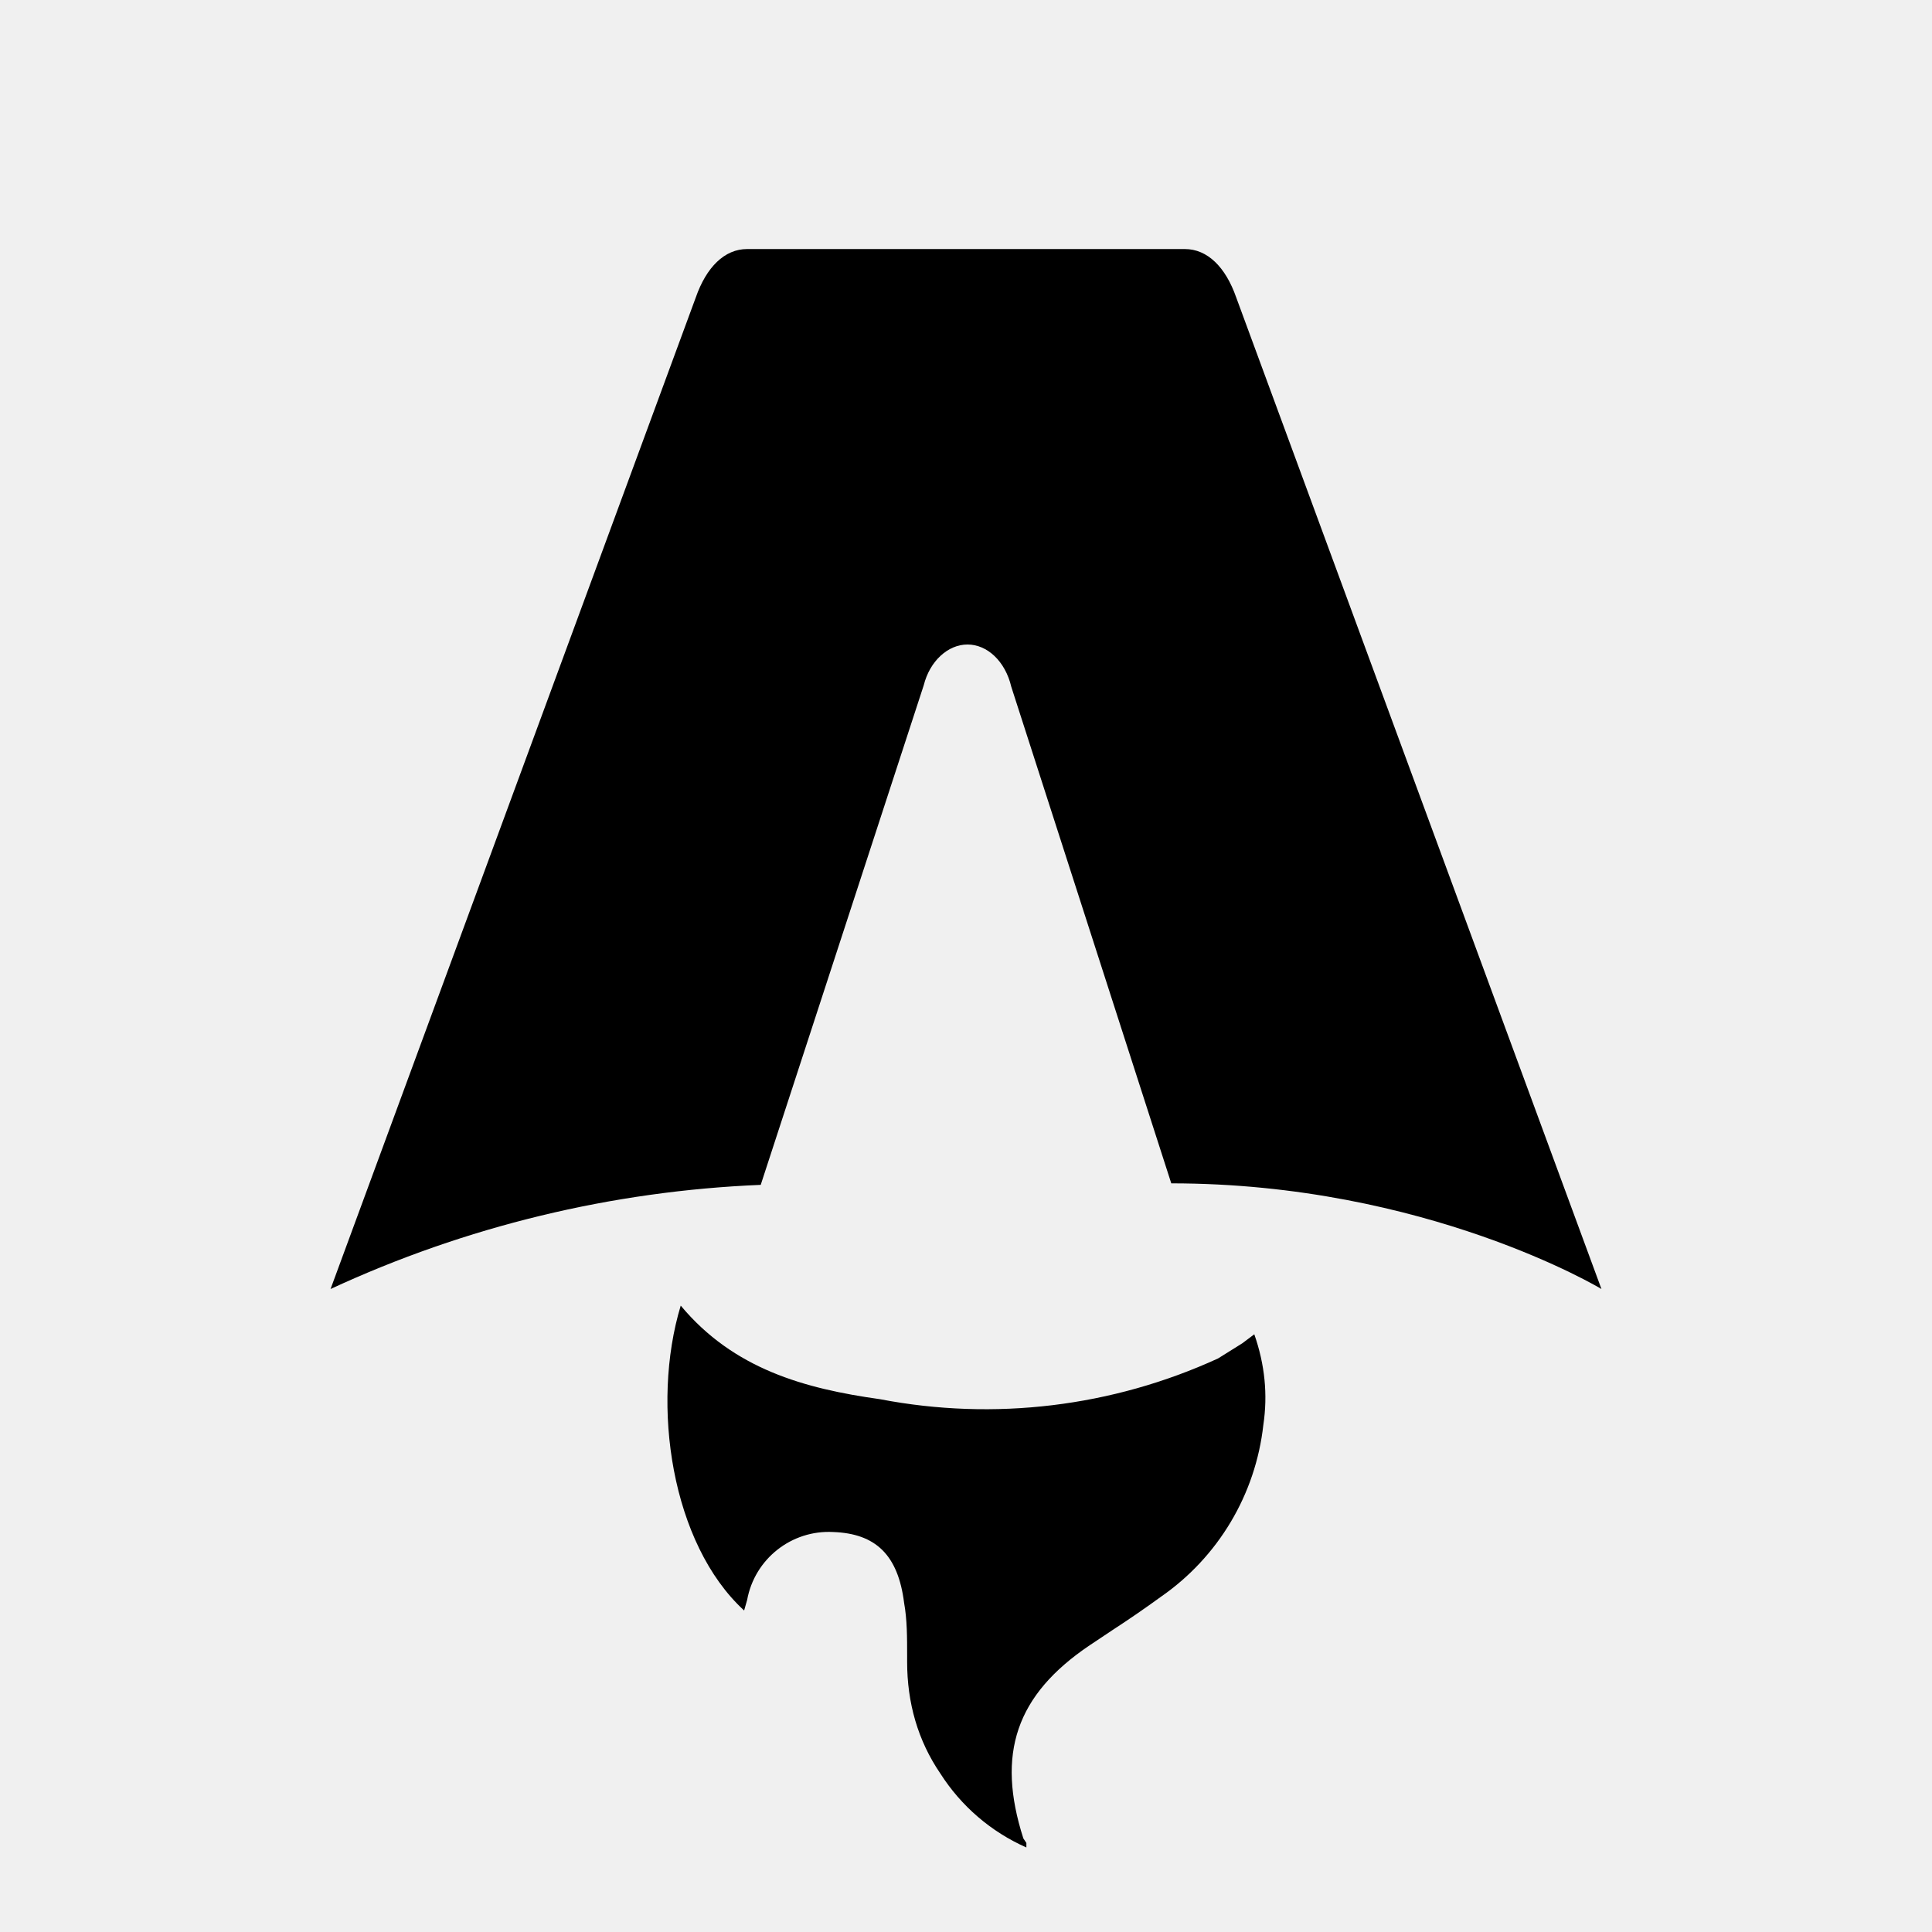
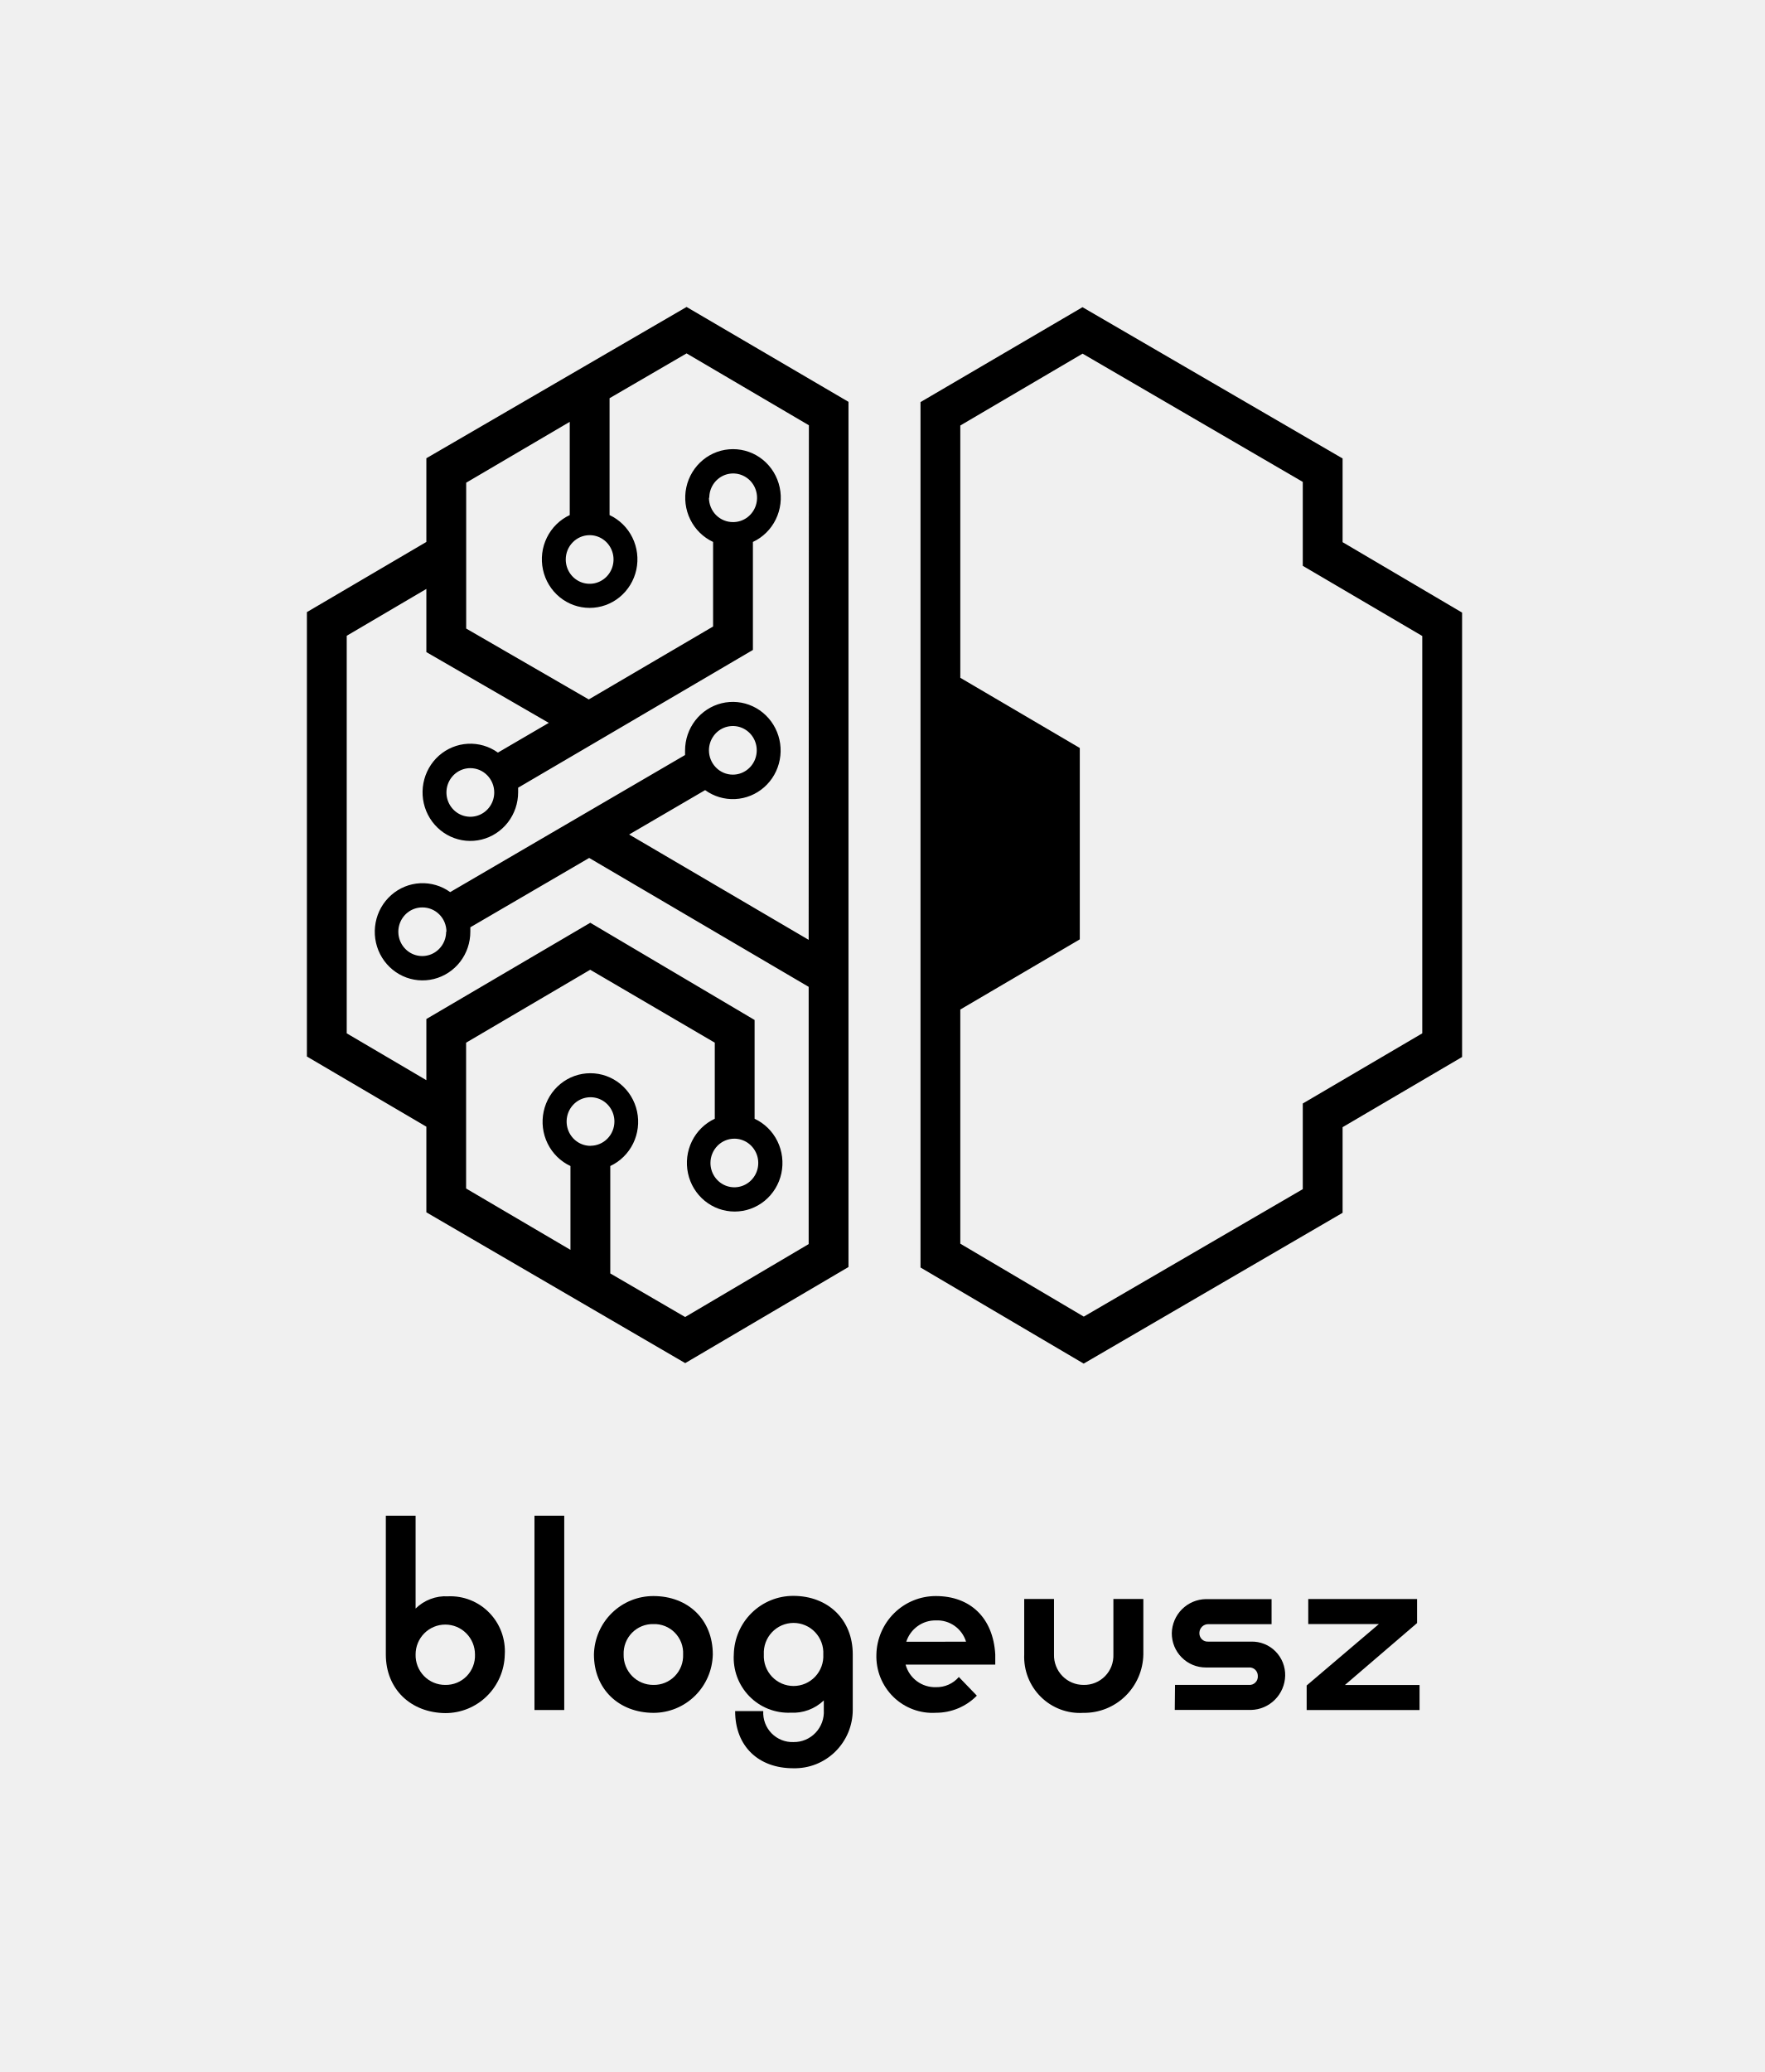
- <svg xmlns="http://www.w3.org/2000/svg" fill="none" viewBox="0 0 128 128">
-   <path d="M50.4 78.5a75.1 75.1 0 0 0-28.5 6.9l24.2-65.7c.7-2 1.9-3.2 3.4-3.2h29c1.5 0 2.7 1.2 3.4 3.2l24.2 65.7s-11.6-7-28.5-7L67 45.5c-.4-1.7-1.6-2.8-2.9-2.8-1.3 0-2.5 1.1-2.9 2.7L50.4 78.5Zm-1.1 28.2Zm-4.2-20.2c-2 6.6-.6 15.8 4.2 20.2a17.5 17.5 0 0 1 .2-.7 5.5 5.5 0 0 1 5.7-4.5c2.8.1 4.3 1.5 4.7 4.7.2 1.1.2 2.3.2 3.5v.4c0 2.7.7 5.2 2.2 7.4a13 13 0 0 0 5.7 4.9v-.3l-.2-.3c-1.8-5.6-.5-9.5 4.4-12.8l1.5-1a73 73 0 0 0 3.2-2.2 16 16 0 0 0 6.8-11.4c.3-2 .1-4-.6-6l-.8.6-1.6 1a37 37 0 0 1-22.4 2.7c-5-.7-9.7-2-13.2-6.2Z" />
-   <style>
-         path { fill: #000; }
-         @media (prefers-color-scheme: dark) {
-             path { fill: #FFF; }
-         }
-     </style>
+ <svg xmlns="http://www.w3.org/2000/svg" width="69" height="81" viewBox="0 0 69 81" fill="none">
+   <path d="M26.845 12L16.671 17.914V21.186L12 23.929V41.302L16.671 44.045V47.393L26.792 53.288L33.176 49.531V15.709L26.845 12ZM23.055 20.921C23.24 20.921 23.421 20.977 23.574 21.081C23.728 21.186 23.848 21.334 23.918 21.508C23.989 21.682 24.008 21.873 23.971 22.057C23.936 22.241 23.846 22.411 23.716 22.544C23.585 22.676 23.419 22.767 23.238 22.804C23.056 22.84 22.868 22.821 22.698 22.75C22.527 22.678 22.381 22.556 22.278 22.399C22.176 22.243 22.121 22.059 22.121 21.872C22.121 21.62 22.219 21.378 22.395 21.2C22.57 21.021 22.808 20.921 23.055 20.921ZM23.09 44.794C22.905 44.794 22.724 44.739 22.57 44.634C22.417 44.53 22.297 44.381 22.226 44.208C22.156 44.034 22.137 43.843 22.173 43.659C22.209 43.474 22.298 43.305 22.429 43.172C22.559 43.039 22.726 42.949 22.907 42.912C23.088 42.876 23.276 42.894 23.447 42.966C23.618 43.038 23.764 43.16 23.866 43.316C23.969 43.472 24.024 43.656 24.024 43.844C24.023 44.096 23.924 44.337 23.749 44.514C23.574 44.691 23.337 44.791 23.09 44.791V44.794ZM31.619 36.741L24.6 32.623L27.571 30.888C27.912 31.135 28.325 31.258 28.743 31.238C29.162 31.217 29.561 31.055 29.878 30.776C30.195 30.497 30.41 30.118 30.489 29.699C30.569 29.281 30.507 28.848 30.315 28.469C30.123 28.09 29.812 27.788 29.431 27.611C29.05 27.434 28.622 27.392 28.215 27.492C27.807 27.593 27.445 27.829 27.186 28.164C26.927 28.499 26.786 28.913 26.786 29.339C26.786 29.399 26.786 29.459 26.786 29.516L17.602 34.875C17.261 34.629 16.848 34.507 16.429 34.528C16.011 34.549 15.612 34.712 15.296 34.992C14.98 35.271 14.765 35.651 14.687 36.069C14.608 36.488 14.67 36.921 14.862 37.299C15.055 37.678 15.367 37.979 15.748 38.156C16.129 38.332 16.557 38.373 16.964 38.272C17.371 38.171 17.733 37.934 17.992 37.599C18.25 37.264 18.391 36.85 18.39 36.424C18.393 36.366 18.393 36.308 18.39 36.25L23.037 33.539L31.619 38.578V48.635L26.789 51.486L23.862 49.782V45.583C24.249 45.402 24.564 45.092 24.755 44.704C24.945 44.316 25 43.874 24.909 43.45C24.818 43.026 24.587 42.647 24.255 42.375C23.923 42.103 23.51 41.955 23.083 41.955C22.657 41.955 22.243 42.103 21.911 42.375C21.579 42.647 21.349 43.026 21.258 43.45C21.167 43.874 21.221 44.316 21.412 44.704C21.602 45.092 21.917 45.402 22.305 45.583V48.86L18.225 46.462V40.761L23.077 37.91L27.948 40.761V43.735C27.56 43.916 27.245 44.225 27.054 44.614C26.864 45.002 26.81 45.444 26.901 45.868C26.991 46.291 27.222 46.671 27.554 46.943C27.886 47.215 28.3 47.363 28.726 47.363C29.152 47.363 29.566 47.215 29.898 46.943C30.23 46.671 30.461 46.291 30.552 45.868C30.642 45.444 30.588 45.002 30.398 44.614C30.207 44.225 29.892 43.916 29.505 43.735V39.874L23.08 36.073L16.671 39.836V42.227L13.557 40.396V24.854L16.671 23.023V25.493L21.458 28.259L19.468 29.421C19.126 29.175 18.712 29.054 18.294 29.076C17.876 29.098 17.478 29.262 17.162 29.541C16.847 29.821 16.633 30.201 16.555 30.619C16.476 31.037 16.539 31.47 16.731 31.848C16.924 32.226 17.236 32.528 17.617 32.704C17.998 32.88 18.426 32.921 18.833 32.82C19.24 32.719 19.601 32.482 19.86 32.147C20.118 31.812 20.259 31.399 20.259 30.973C20.262 30.913 20.262 30.853 20.259 30.793L23.42 28.94L29.439 25.408V21.186C29.827 21.005 30.142 20.695 30.332 20.307C30.523 19.919 30.577 19.476 30.486 19.053C30.395 18.629 30.165 18.25 29.833 17.978C29.501 17.706 29.087 17.558 28.661 17.558C28.234 17.558 27.821 17.706 27.489 17.978C27.157 18.25 26.926 18.629 26.835 19.053C26.744 19.476 26.799 19.919 26.989 20.307C27.179 20.695 27.495 21.005 27.882 21.186V24.492L23.021 27.343L18.228 24.572V18.87L22.277 16.491V20.136C21.889 20.317 21.574 20.627 21.384 21.015C21.193 21.402 21.139 21.845 21.23 22.269C21.321 22.692 21.551 23.072 21.883 23.344C22.215 23.616 22.629 23.764 23.055 23.764C23.482 23.764 23.895 23.616 24.227 23.344C24.559 23.072 24.79 22.692 24.881 22.269C24.972 21.845 24.917 21.402 24.727 21.015C24.537 20.627 24.221 20.317 23.834 20.136V15.567L26.845 13.815L31.628 16.625L31.619 36.741ZM27.72 29.332C27.72 29.144 27.775 28.961 27.878 28.804C27.98 28.648 28.126 28.526 28.297 28.454C28.468 28.383 28.655 28.364 28.837 28.4C29.018 28.437 29.184 28.527 29.315 28.66C29.446 28.793 29.535 28.963 29.571 29.147C29.607 29.331 29.588 29.522 29.518 29.696C29.447 29.87 29.327 30.018 29.174 30.122C29.02 30.227 28.839 30.283 28.654 30.283C28.407 30.283 28.169 30.183 27.994 30.004C27.819 29.826 27.72 29.584 27.72 29.332ZM17.444 36.424C17.444 36.612 17.389 36.796 17.286 36.952C17.183 37.108 17.038 37.23 16.867 37.302C16.696 37.374 16.508 37.393 16.327 37.356C16.146 37.32 15.979 37.229 15.849 37.096C15.718 36.963 15.629 36.794 15.593 36.61C15.557 36.425 15.575 36.234 15.646 36.061C15.717 35.887 15.837 35.739 15.99 35.634C16.144 35.53 16.325 35.474 16.509 35.474C16.633 35.472 16.756 35.496 16.871 35.543C16.985 35.59 17.09 35.659 17.178 35.748C17.266 35.836 17.336 35.942 17.384 36.058C17.431 36.174 17.456 36.298 17.456 36.424H17.444ZM28.714 44.514C28.898 44.514 29.079 44.57 29.233 44.674C29.386 44.779 29.506 44.927 29.577 45.101C29.648 45.274 29.666 45.465 29.63 45.65C29.594 45.834 29.505 46.003 29.374 46.136C29.244 46.269 29.077 46.359 28.896 46.396C28.715 46.433 28.527 46.414 28.356 46.342C28.185 46.27 28.04 46.148 27.937 45.992C27.834 45.836 27.779 45.652 27.779 45.464C27.779 45.212 27.878 44.971 28.053 44.792C28.228 44.614 28.466 44.514 28.714 44.514ZM19.325 30.979C19.325 31.167 19.27 31.351 19.167 31.507C19.064 31.664 18.919 31.785 18.748 31.857C18.577 31.929 18.389 31.948 18.208 31.911C18.027 31.875 17.86 31.784 17.73 31.651C17.599 31.518 17.51 31.349 17.474 31.165C17.438 30.98 17.456 30.789 17.527 30.616C17.598 30.442 17.718 30.294 17.871 30.189C18.025 30.085 18.206 30.029 18.39 30.029C18.638 30.029 18.876 30.129 19.051 30.308C19.226 30.486 19.325 30.727 19.325 30.979ZM27.733 19.459C27.733 19.271 27.788 19.088 27.89 18.931C27.993 18.775 28.139 18.653 28.309 18.581C28.48 18.509 28.668 18.491 28.849 18.527C29.03 18.564 29.197 18.655 29.328 18.787C29.458 18.92 29.547 19.09 29.583 19.274C29.619 19.458 29.601 19.649 29.53 19.823C29.459 19.997 29.34 20.145 29.186 20.25C29.032 20.354 28.852 20.41 28.667 20.41C28.543 20.411 28.42 20.388 28.306 20.341C28.191 20.294 28.086 20.224 27.998 20.136C27.91 20.047 27.84 19.942 27.793 19.826C27.745 19.71 27.72 19.585 27.72 19.459H27.733Z" fill="black" />
+   <path d="M52.496 21.195V17.923L42.326 12.009L35.992 15.719V49.55L42.372 53.307L52.496 47.412V44.064L57.168 41.321V23.948L52.496 21.195ZM55.611 40.396L50.939 43.139V46.487L42.376 51.47L37.548 48.619V39.465L42.22 36.722V29.241L37.548 26.497V16.634L42.329 13.825L50.939 18.839V22.12L55.611 24.863V40.396Z" fill="black" />
+   <path d="M15.086 64.677V59.253H16.25V62.883C16.416 62.719 16.615 62.592 16.833 62.51C17.05 62.427 17.283 62.391 17.515 62.404C17.814 62.391 18.113 62.441 18.392 62.552C18.671 62.663 18.923 62.831 19.132 63.047C19.342 63.262 19.504 63.519 19.608 63.802C19.712 64.085 19.756 64.386 19.737 64.687C19.723 65.298 19.472 65.879 19.037 66.306C18.603 66.733 18.019 66.971 17.411 66.97C16.062 66.954 15.086 66.034 15.086 64.677ZM18.572 64.677C18.572 64.367 18.45 64.07 18.232 63.851C18.015 63.632 17.719 63.509 17.411 63.509C17.103 63.509 16.808 63.632 16.59 63.851C16.372 64.07 16.25 64.367 16.25 64.677C16.246 64.833 16.273 64.987 16.329 65.132C16.386 65.277 16.471 65.409 16.579 65.52C16.687 65.632 16.817 65.72 16.96 65.779C17.103 65.839 17.256 65.869 17.411 65.868C17.567 65.871 17.721 65.842 17.865 65.783C18.009 65.724 18.139 65.636 18.248 65.525C18.356 65.413 18.441 65.28 18.497 65.135C18.553 64.989 18.579 64.833 18.572 64.677Z" fill="black" />
+   <path d="M20.898 59.253H22.062V66.849H20.898V59.253Z" fill="black" />
+   <path d="M23.223 64.677C23.237 64.066 23.488 63.485 23.923 63.058C24.358 62.631 24.941 62.393 25.549 62.394C26.898 62.394 27.871 63.31 27.871 64.677C27.858 65.287 27.607 65.868 27.173 66.295C26.739 66.722 26.156 66.96 25.549 66.96C24.2 66.954 23.223 66.034 23.223 64.677ZM26.71 64.677C26.718 64.521 26.693 64.364 26.638 64.218C26.582 64.072 26.497 63.939 26.388 63.827C26.279 63.716 26.148 63.628 26.004 63.57C25.859 63.512 25.704 63.484 25.549 63.49C25.394 63.486 25.239 63.514 25.095 63.573C24.951 63.632 24.821 63.719 24.712 63.83C24.603 63.941 24.517 64.074 24.461 64.22C24.405 64.365 24.379 64.521 24.384 64.677C24.381 64.833 24.408 64.988 24.465 65.133C24.522 65.278 24.607 65.409 24.716 65.521C24.824 65.632 24.954 65.72 25.097 65.779C25.24 65.839 25.394 65.869 25.549 65.868C25.704 65.871 25.858 65.842 26.002 65.783C26.146 65.724 26.276 65.636 26.385 65.525C26.494 65.413 26.579 65.28 26.635 65.135C26.691 64.989 26.716 64.833 26.71 64.677Z" fill="black" />
+   <path d="M28.744 66.892H29.843C29.835 67.051 29.859 67.211 29.915 67.36C29.971 67.51 30.058 67.646 30.169 67.76C30.281 67.874 30.415 67.963 30.562 68.022C30.71 68.081 30.868 68.108 31.027 68.102C31.189 68.104 31.349 68.073 31.497 68.01C31.646 67.947 31.78 67.853 31.891 67.736C32.002 67.618 32.088 67.479 32.143 67.326C32.198 67.174 32.221 67.011 32.211 66.849V66.474C32.039 66.639 31.835 66.766 31.611 66.849C31.388 66.931 31.151 66.967 30.914 66.954C30.614 66.966 30.316 66.915 30.037 66.804C29.759 66.693 29.507 66.525 29.297 66.309C29.088 66.094 28.926 65.837 28.821 65.555C28.717 65.272 28.673 64.971 28.692 64.671C28.706 64.06 28.957 63.478 29.391 63.052C29.826 62.625 30.41 62.386 31.017 62.387C32.367 62.387 33.343 63.304 33.343 64.671V66.843C33.343 67.147 33.282 67.449 33.165 67.73C33.047 68.01 32.875 68.264 32.659 68.477C32.442 68.69 32.185 68.857 31.903 68.969C31.621 69.08 31.32 69.133 31.017 69.126C29.658 69.126 28.744 68.268 28.744 66.892ZM32.191 64.677C32.2 64.518 32.176 64.359 32.121 64.21C32.067 64.061 31.982 63.925 31.874 63.809C31.765 63.694 31.634 63.602 31.488 63.539C31.343 63.477 31.187 63.444 31.029 63.444C30.871 63.444 30.714 63.477 30.569 63.539C30.424 63.602 30.293 63.694 30.184 63.809C30.075 63.925 29.991 64.061 29.936 64.21C29.882 64.359 29.858 64.518 29.866 64.677C29.858 64.836 29.882 64.995 29.936 65.144C29.991 65.293 30.075 65.429 30.184 65.545C30.293 65.66 30.424 65.752 30.569 65.815C30.714 65.877 30.871 65.91 31.029 65.91C31.187 65.91 31.343 65.877 31.488 65.815C31.634 65.752 31.765 65.66 31.874 65.545C31.982 65.429 32.067 65.293 32.121 65.144C32.176 64.995 32.2 64.836 32.191 64.677Z" fill="black" />
+   <path d="M34.267 64.677C34.281 64.067 34.532 63.486 34.966 63.059C35.4 62.632 35.983 62.394 36.59 62.394C37.942 62.394 38.834 63.248 38.915 64.677V65.075H35.409C35.48 65.335 35.635 65.563 35.85 65.722C36.066 65.882 36.329 65.964 36.596 65.956C36.765 65.96 36.933 65.927 37.088 65.858C37.243 65.789 37.381 65.687 37.491 65.558L38.195 66.288C37.986 66.501 37.737 66.669 37.462 66.784C37.188 66.899 36.893 66.957 36.596 66.957C36.291 66.976 35.985 66.93 35.698 66.823C35.411 66.716 35.149 66.55 34.93 66.335C34.711 66.12 34.539 65.862 34.424 65.576C34.31 65.291 34.257 64.984 34.267 64.677ZM37.773 64.178C37.696 63.928 37.539 63.711 37.326 63.56C37.113 63.41 36.856 63.334 36.596 63.346C36.339 63.341 36.087 63.42 35.878 63.571C35.669 63.721 35.514 63.935 35.435 64.181L37.773 64.178Z" fill="black" />
+   <path d="M40.047 64.677V62.508H41.212V64.677C41.207 64.832 41.234 64.987 41.291 65.132C41.347 65.277 41.432 65.409 41.54 65.52C41.649 65.632 41.778 65.72 41.921 65.779C42.064 65.839 42.218 65.869 42.373 65.868C42.528 65.871 42.682 65.842 42.826 65.783C42.97 65.724 43.1 65.636 43.209 65.525C43.318 65.413 43.403 65.28 43.459 65.135C43.514 64.989 43.54 64.833 43.534 64.677V62.508H44.705V64.677C44.694 65.293 44.44 65.879 44 66.307C43.56 66.735 42.969 66.97 42.356 66.96C42.052 66.979 41.746 66.933 41.461 66.825C41.175 66.717 40.914 66.551 40.697 66.335C40.479 66.12 40.309 65.861 40.197 65.576C40.085 65.29 40.034 64.984 40.047 64.677Z" fill="black" />
+   <path d="M45.944 65.868H48.827C48.875 65.872 48.923 65.866 48.968 65.85C49.012 65.834 49.053 65.807 49.087 65.773C49.121 65.74 49.147 65.698 49.163 65.653C49.179 65.608 49.185 65.56 49.181 65.512C49.181 65.467 49.172 65.422 49.153 65.38C49.135 65.338 49.109 65.301 49.075 65.27C49.042 65.24 49.003 65.216 48.96 65.202C48.917 65.187 48.872 65.182 48.827 65.186H47.147C46.972 65.186 46.799 65.152 46.638 65.085C46.476 65.018 46.329 64.919 46.206 64.795C46.082 64.671 45.984 64.523 45.917 64.361C45.851 64.198 45.817 64.024 45.817 63.849C45.824 63.496 45.966 63.16 46.214 62.911C46.462 62.663 46.797 62.52 47.147 62.514H49.719V63.493H47.251C47.161 63.49 47.074 63.523 47.008 63.584C46.942 63.645 46.902 63.729 46.897 63.819C46.893 63.867 46.899 63.915 46.915 63.96C46.931 64.006 46.957 64.047 46.991 64.081C47.025 64.115 47.065 64.141 47.11 64.157C47.155 64.173 47.203 64.179 47.251 64.175H48.921C49.097 64.17 49.271 64.202 49.434 64.267C49.598 64.332 49.746 64.43 49.87 64.555C49.995 64.68 50.092 64.829 50.158 64.993C50.223 65.157 50.255 65.332 50.251 65.509C50.242 65.861 50.099 66.195 49.851 66.444C49.604 66.693 49.271 66.837 48.921 66.846H45.934L45.944 65.868Z" fill="black" />
+   <path d="M51.091 65.89L53.913 63.49H51.153V62.511H55.408V63.45L52.586 65.871H55.505V66.849H51.091V65.89Z" fill="black" />
</svg>
